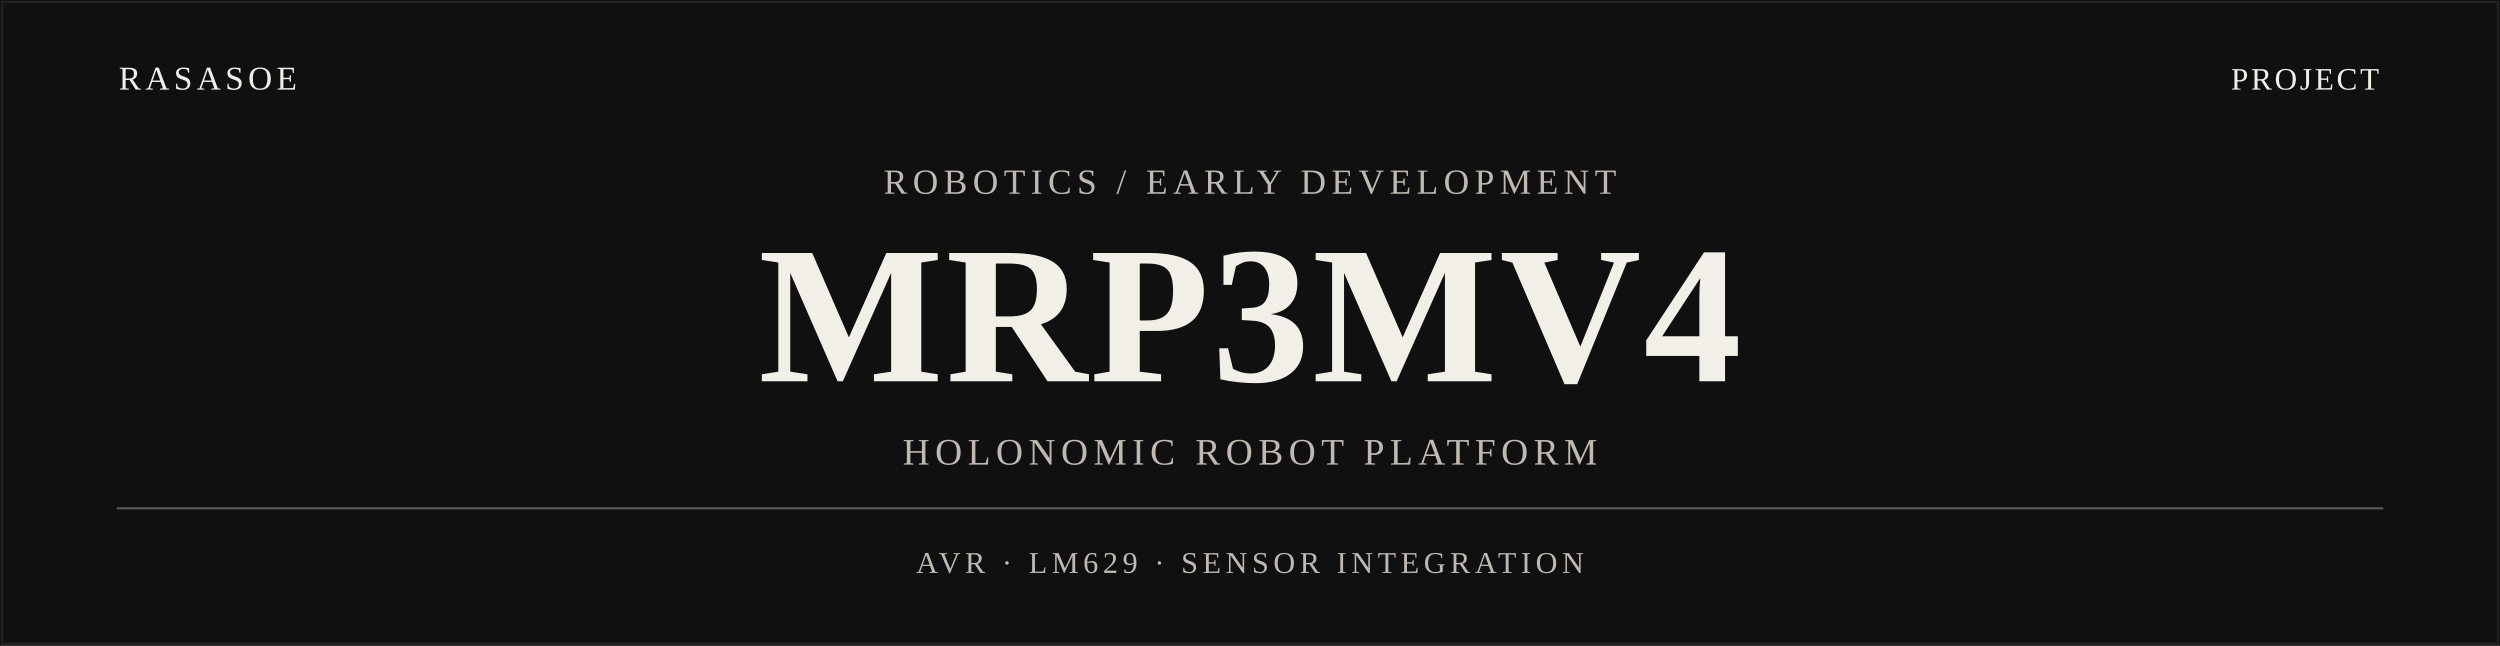
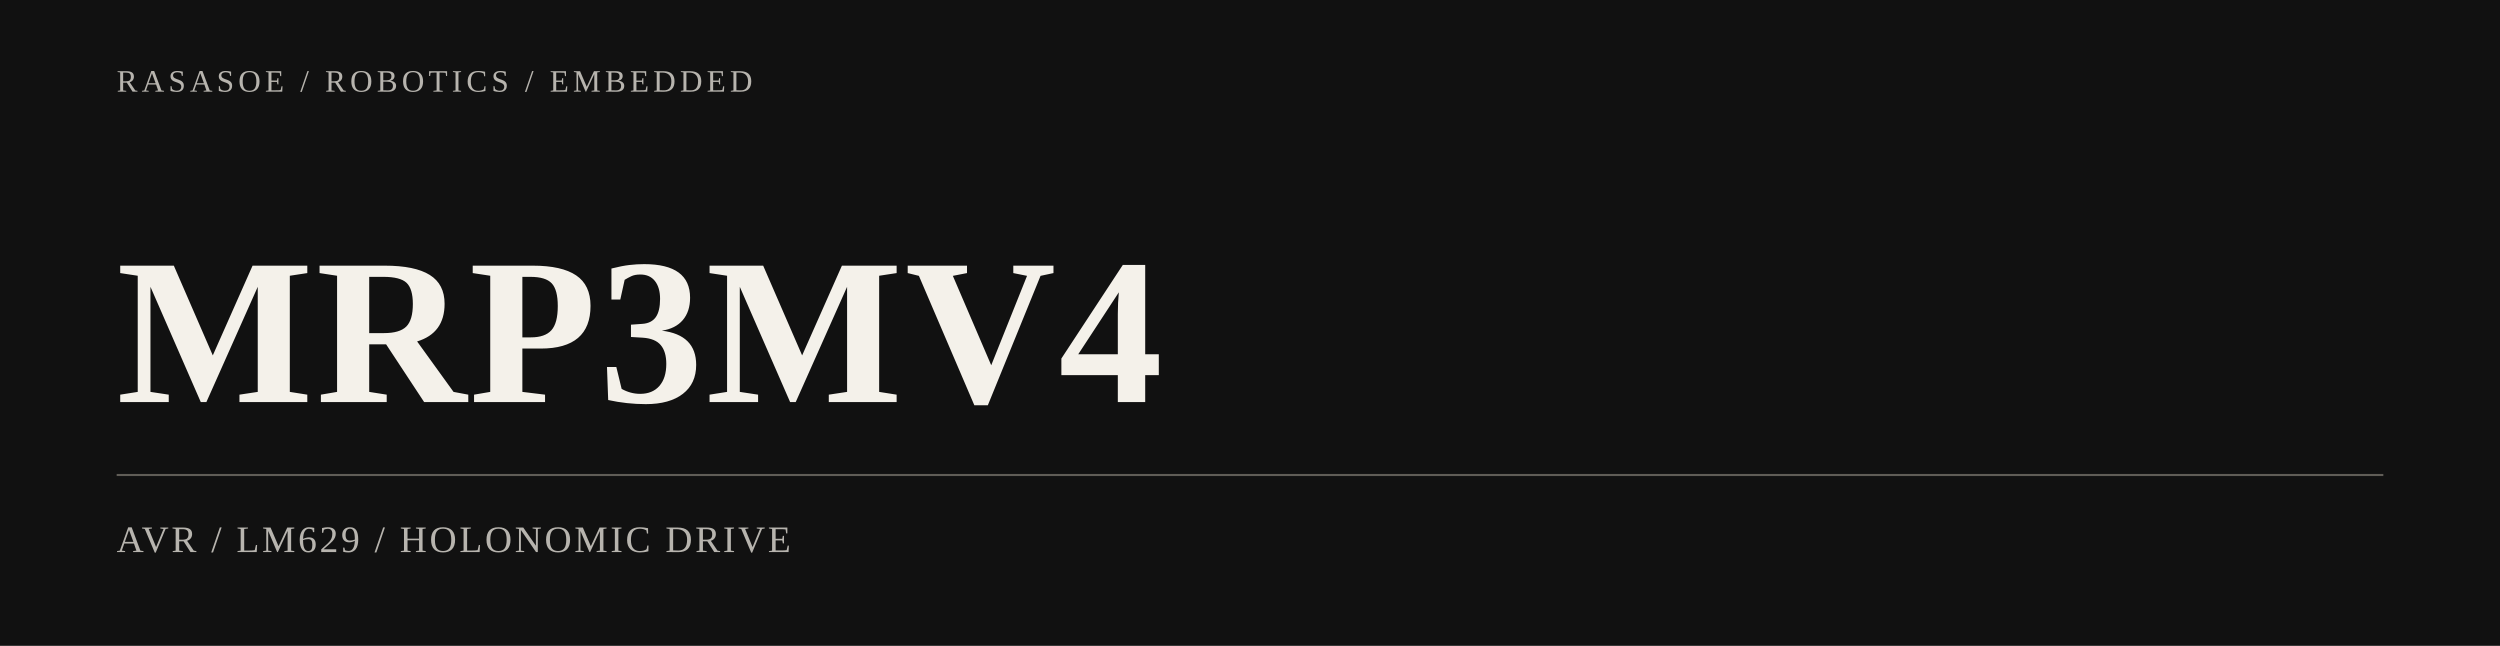
- <svg xmlns="http://www.w3.org/2000/svg" viewBox="0 0 1200 310" width="1200" height="310" role="img" aria-labelledby="title desc">
-   <rect width="1200" height="310" fill="#101010" />
-   <rect x="1" y="1" width="1198" height="308" fill="none" stroke="#5D5A57" stroke-opacity=".25" />
-   <g font-family="Georgia, 'Times New Roman', serif" fill="#F2EFE8">
-     <text x="57" y="43" font-size="16" letter-spacing="2.1">RASASOE</text>
-     <text x="1142" y="43" font-size="15" letter-spacing="1.3" text-anchor="end">PROJECT</text>
-     <text x="600" y="93" text-anchor="middle" fill="#BFB9B2" font-size="17" letter-spacing="2.6">ROBOTICS / EARLY DEVELOPMENT</text>
-     <text x="600" y="183" text-anchor="middle" font-size="94" font-weight="600" letter-spacing="1.2">MRP3MV4</text>
-     <text x="600" y="223" text-anchor="middle" fill="#BFB9B2" font-size="18" letter-spacing="2.6">HOLONOMIC ROBOT PLATFORM</text>
-     <path d="M56 244H1144" stroke="#5D5A57" stroke-width="1" />
-     <text x="600" y="275" text-anchor="middle" fill="#BFB9B2" font-size="14.5" letter-spacing="2.2">AVR   ·   LM629   ·   SENSOR INTEGRATION</text>
+ <svg xmlns="http://www.w3.org/2000/svg" width="1200" height="310" viewBox="0 0 1200 310" role="img" aria-labelledby="title desc">
+   <rect width="1200" height="310" fill="#111111" />
+   <g font-family="Georgia,'Times New Roman',serif">
+     <text x="56" y="44" fill="#B7B4AE" font-size="15" letter-spacing="2">RASASOE / ROBOTICS / EMBEDDED</text>
+     <text x="56" y="193" fill="#F4F1EA" font-weight="600" font-size="100" letter-spacing="1.3">MRP3MV4</text>
+     <path d="M56 228H1144" stroke="#605D57" stroke-width="1" />
+     <text x="56" y="265" fill="#B7B4AE" font-size="18" letter-spacing="1.3">AVR / LM629 / HOLONOMIC DRIVE</text>
  </g>
</svg>
